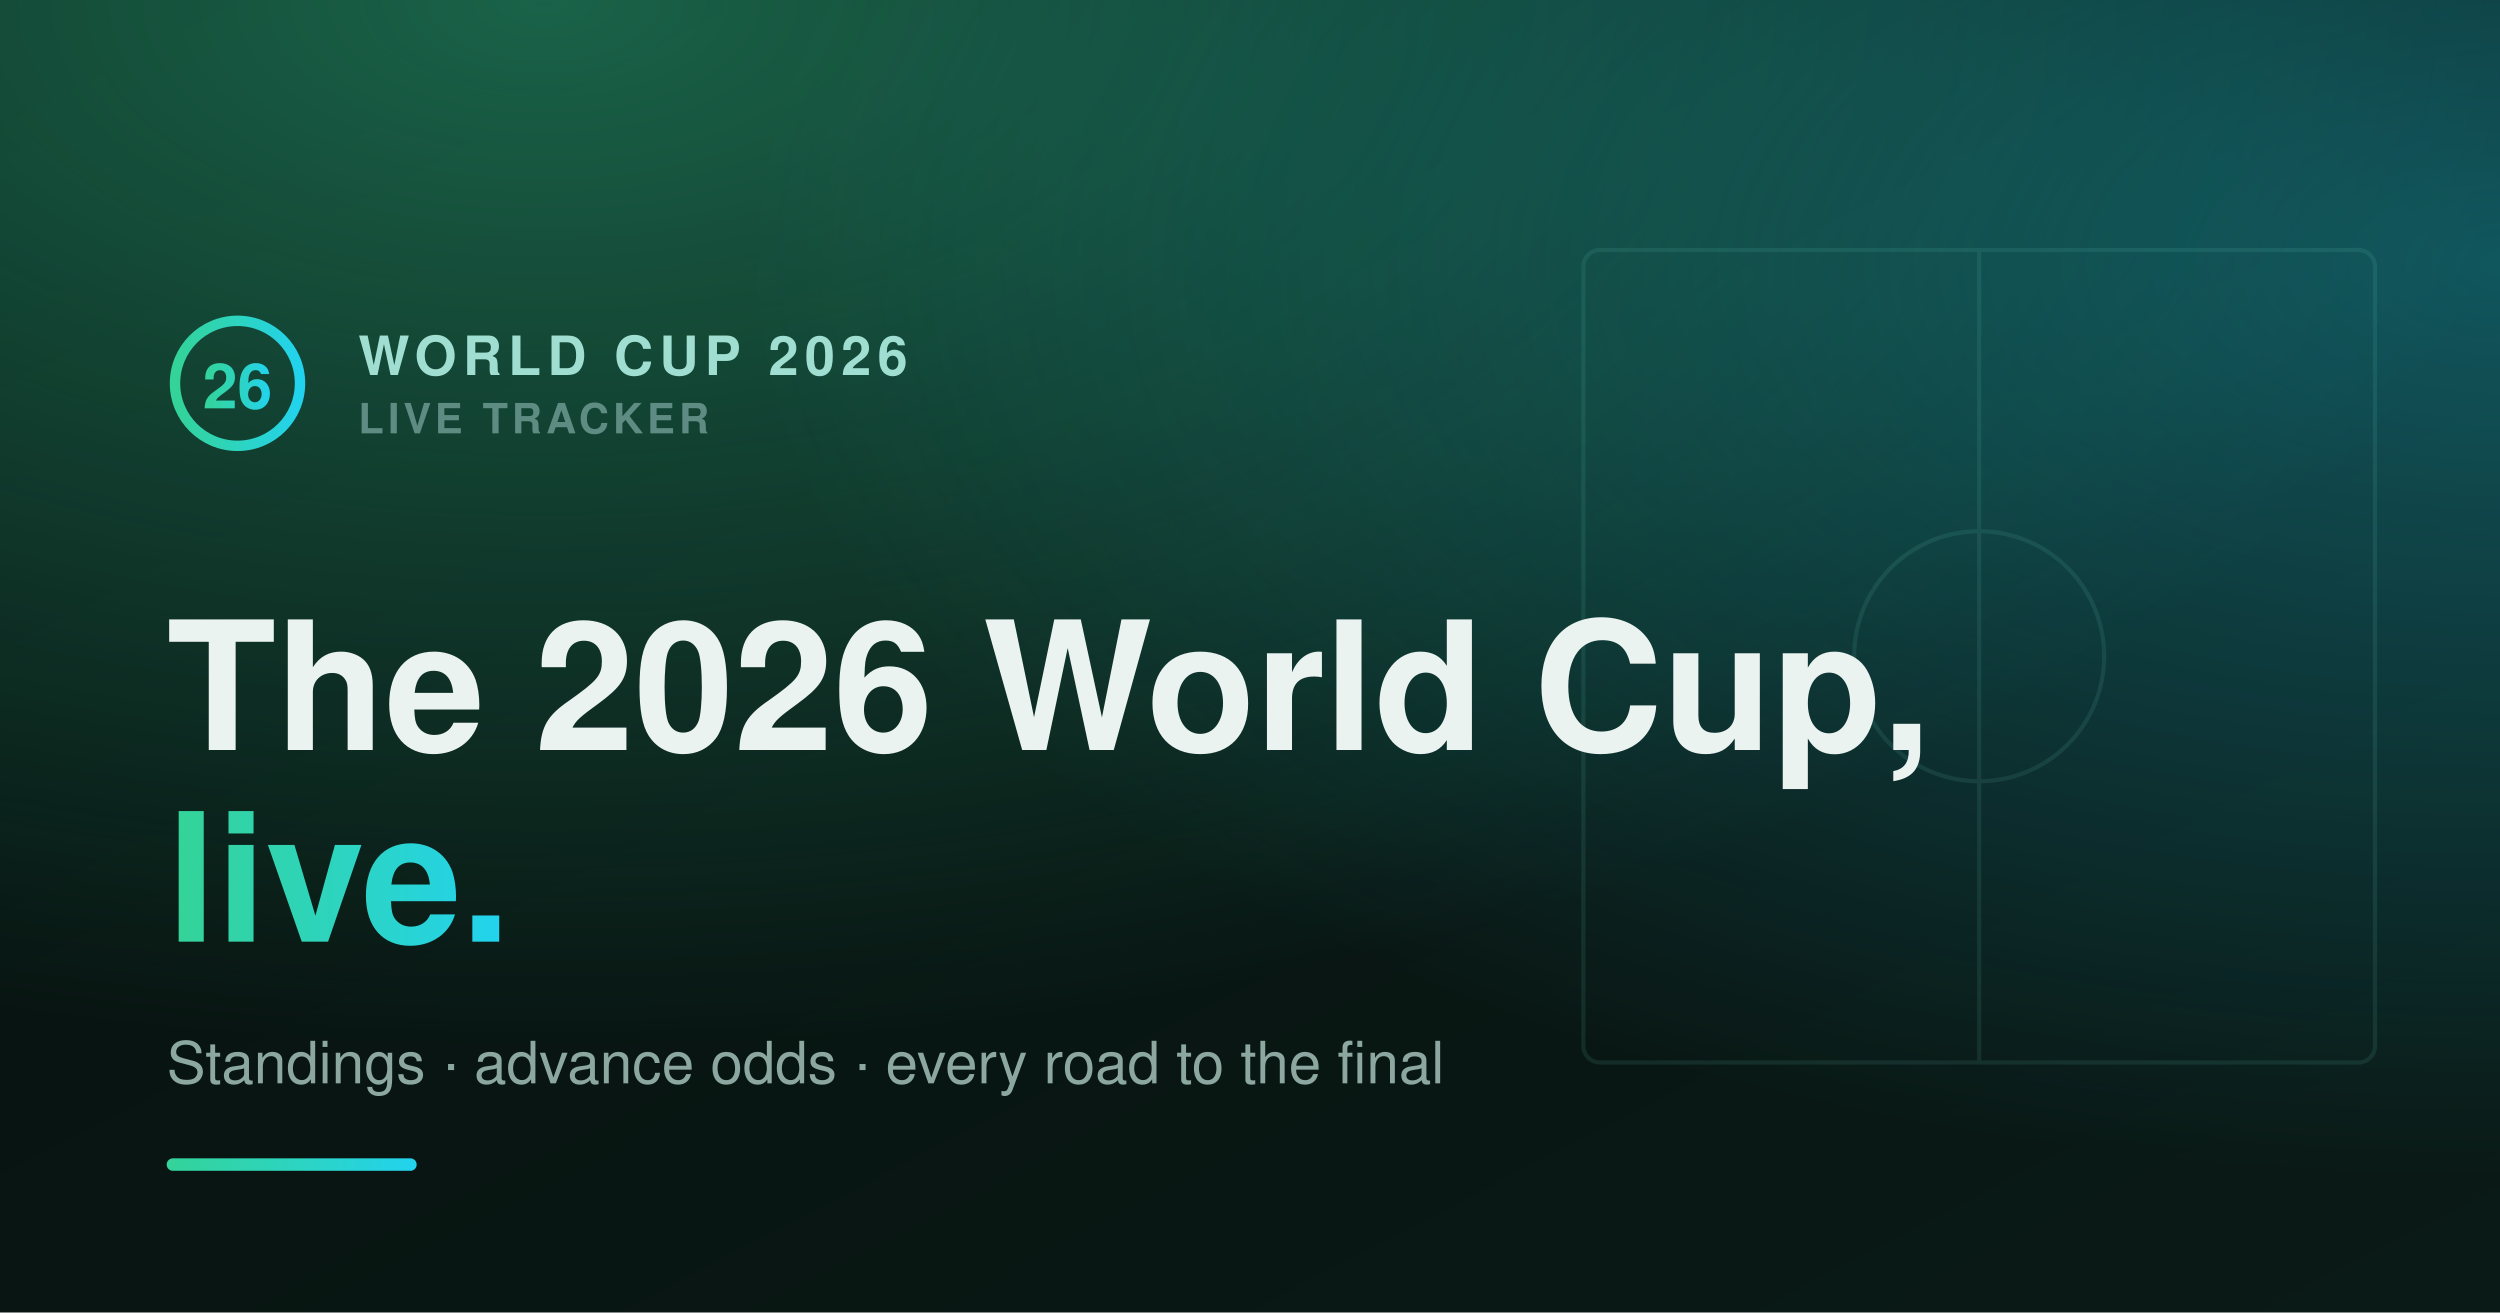
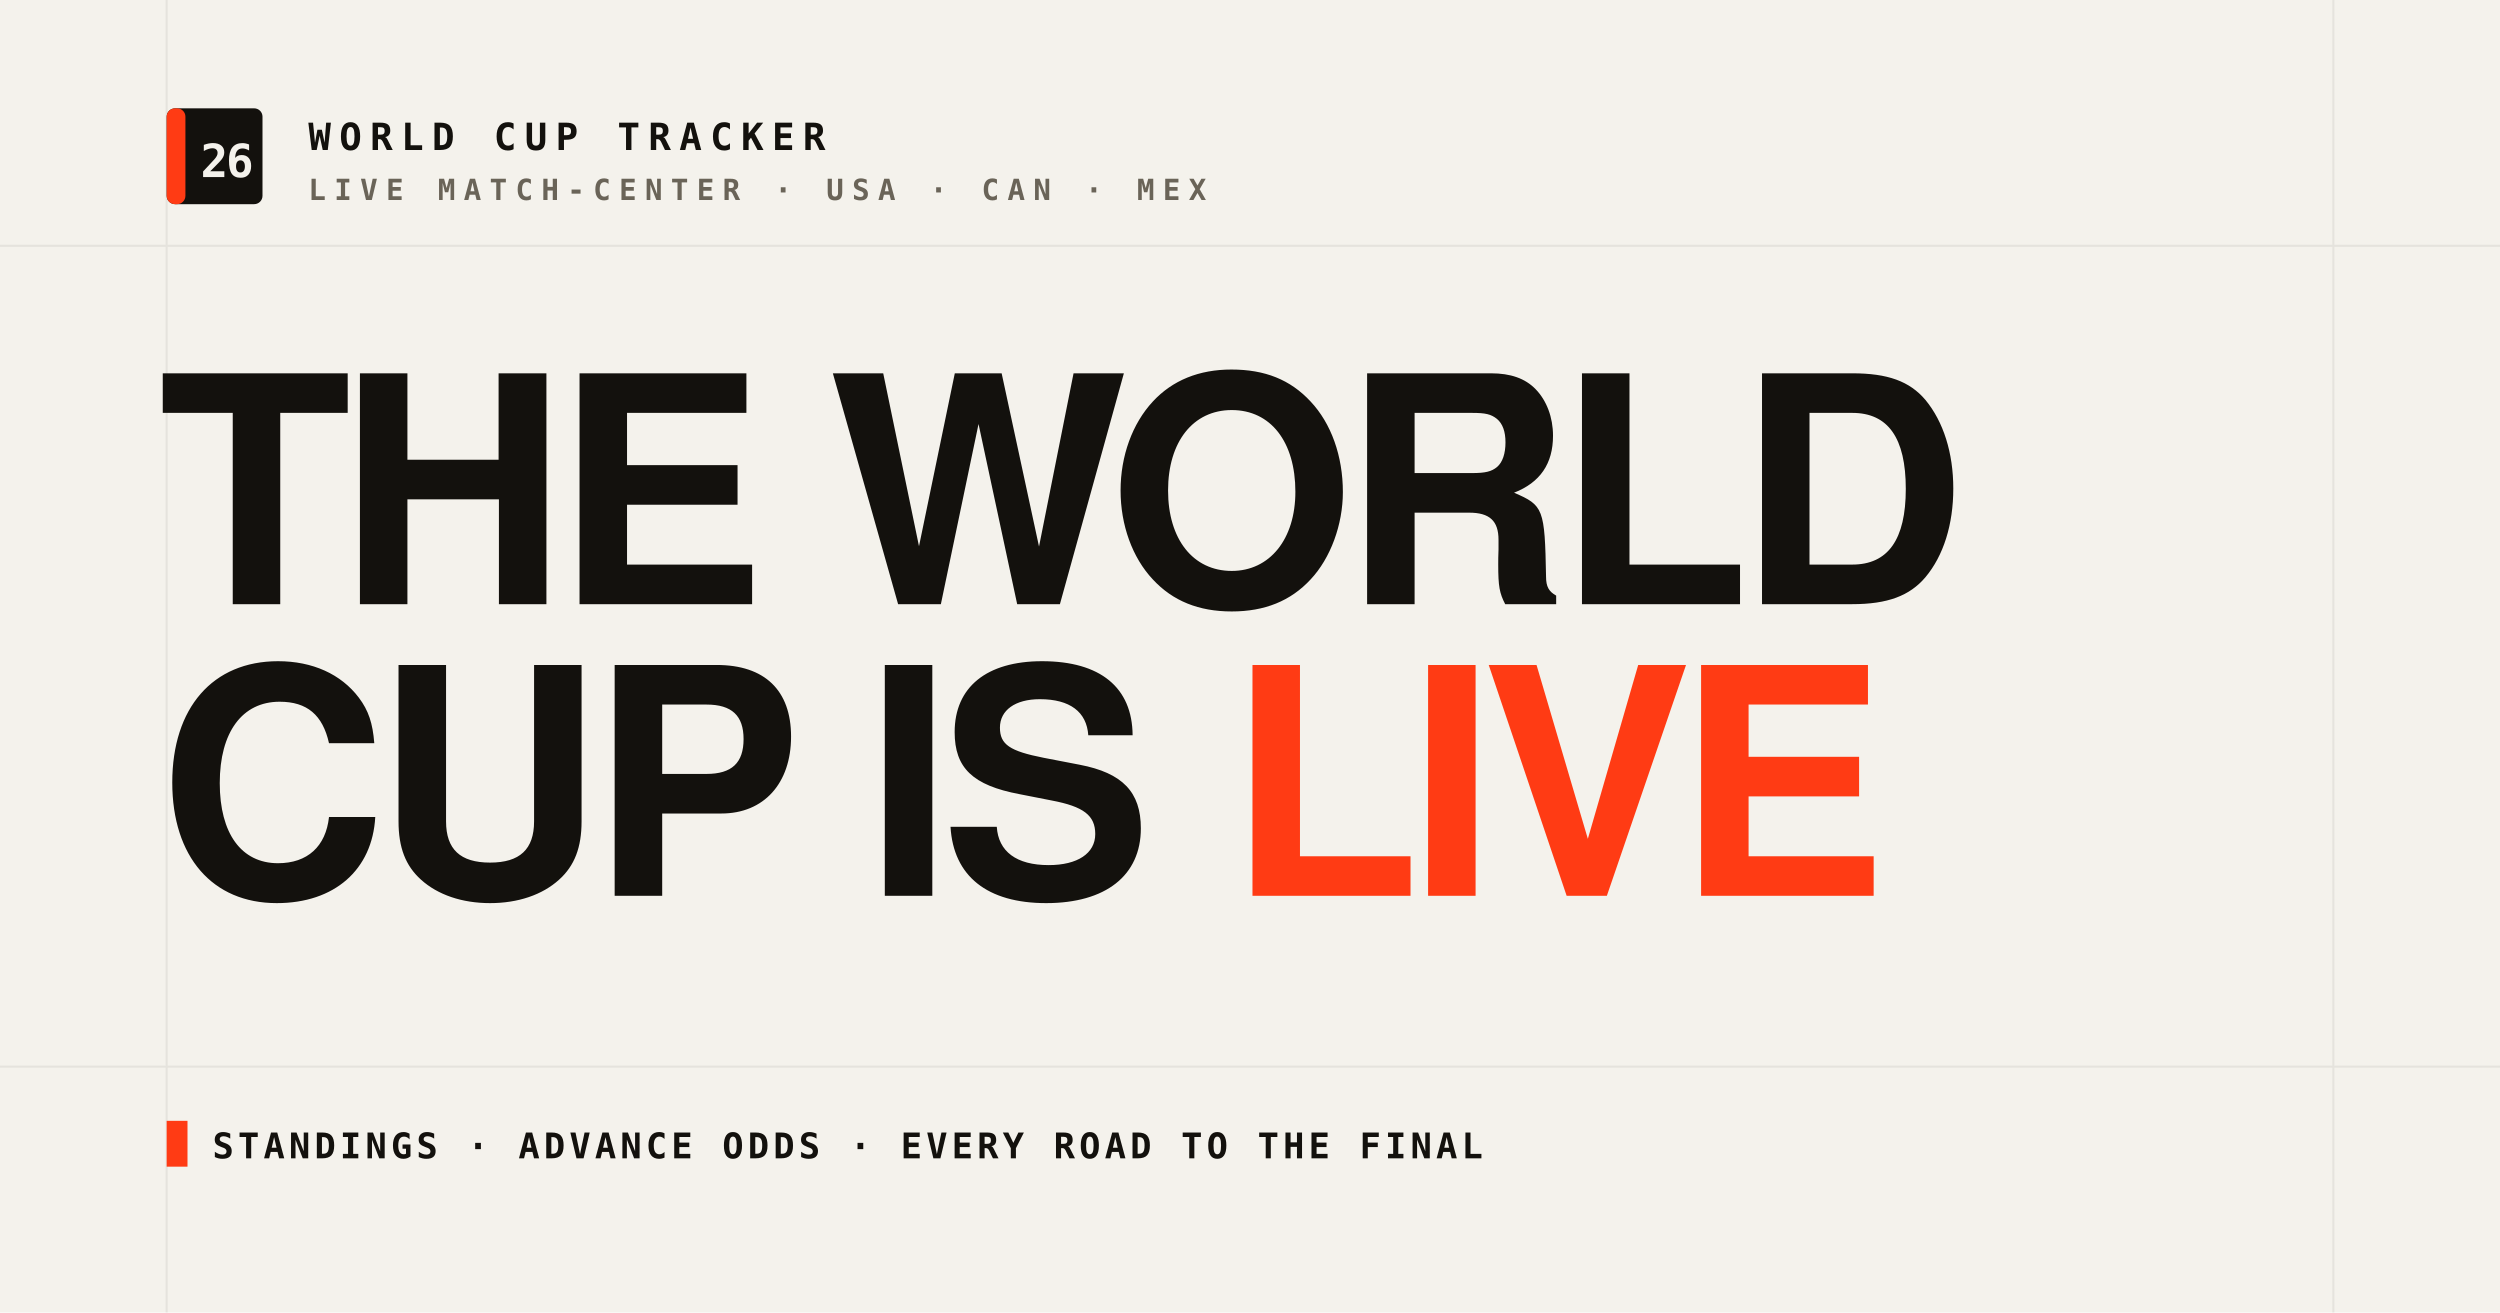
<svg xmlns="http://www.w3.org/2000/svg" viewBox="0 0 1200 630">
-   <defs>
-     <linearGradient id="og-bg" x1="0" y1="0" x2="1" y2="1">
-       <stop offset="0" stop-color="#06100e" />
-       <stop offset="1" stop-color="#0a1a16" />
-     </linearGradient>
-     <linearGradient id="og-grad" x1="0" y1="0" x2="1" y2="0">
-       <stop offset="0" stop-color="#34d399" />
-       <stop offset=".5" stop-color="#2dd4bf" />
-       <stop offset="1" stop-color="#22d3ee" />
-     </linearGradient>
-     <radialGradient id="og-glow" cx="22%" cy="0%" r="80%">
-       <stop offset="0" stop-color="#34d399" stop-opacity=".42" />
-       <stop offset="1" stop-color="#34d399" stop-opacity="0" />
-     </radialGradient>
-     <radialGradient id="og-glow2" cx="100%" cy="20%" r="70%">
-       <stop offset="0" stop-color="#22d3ee" stop-opacity=".34" />
-       <stop offset="1" stop-color="#22d3ee" stop-opacity="0" />
-     </radialGradient>
-   </defs>
-   <rect width="1200" height="630" fill="url(#og-bg)" />
-   <rect width="1200" height="630" fill="url(#og-glow)" />
-   <rect width="1200" height="630" fill="url(#og-glow2)" />
-   <g opacity=".10" stroke="#7fe9d6" stroke-width="2" fill="none">
-     <rect x="760" y="120" width="380" height="390" rx="8" />
-     <line x1="950" y1="120" x2="950" y2="510" />
-     <circle cx="950" cy="315" r="60" />
+   <rect width="1200" height="630" fill="#F4F2EC" />
+   <g stroke="#13110D" stroke-width="1" opacity=".07">
+     <line x1="0" y1="118" x2="1200" y2="118" />
+     <line x1="0" y1="512" x2="1200" y2="512" />
+     <line x1="80" y1="0" x2="80" y2="630" />
+     <line x1="1120" y1="0" x2="1120" y2="630" />
  </g>
-   <g transform="translate(80,150)">
-     <circle cx="34" cy="34" r="30" fill="none" stroke="url(#og-grad)" stroke-width="5" />
-     <text x="34" y="46" text-anchor="middle" font-family="Helvetica,Arial,sans-serif" font-weight="800" font-size="30" fill="url(#og-grad)">26</text>
-     <text x="92" y="30" font-family="Helvetica,Arial,sans-serif" font-weight="800" font-size="26" fill="#9fded0" letter-spacing="3">WORLD CUP 2026</text>
-     <text x="92" y="58" font-family="Helvetica,Arial,sans-serif" font-weight="600" font-size="20" fill="#5f8c82" letter-spacing="2">LIVE TRACKER</text>
+   <g transform="translate(80,52)">
+     <rect width="46" height="46" rx="4" fill="#13110D" />
+     <rect width="9" height="46" rx="4" fill="#FF3B14" />
+     <text x="29" y="33" text-anchor="middle" font-family="ui-monospace,Menlo,monospace" font-weight="800" font-size="22" fill="#F4F2EC" letter-spacing="-1">26</text>
+     <text x="68" y="20" font-family="ui-monospace,Menlo,monospace" font-weight="700" font-size="18" fill="#13110D" letter-spacing="4">WORLD CUP TRACKER</text>
+     <text x="68" y="44" font-family="ui-monospace,Menlo,monospace" font-weight="600" font-size="14" fill="#6A6458" letter-spacing="4">LIVE MATCH-CENTER · USA · CAN · MEX</text>
  </g>
-   <text x="80" y="360" font-family="Helvetica,Arial,sans-serif" font-weight="800" font-size="86" fill="#eaf3f0">The 2026 World Cup,</text>
-   <text x="80" y="452" font-family="Helvetica,Arial,sans-serif" font-weight="800" font-size="86" fill="url(#og-grad)">live.</text>
-   <text x="80" y="520" font-family="Helvetica,Arial,sans-serif" font-weight="500" font-size="28" fill="#8ba79f">Standings · advance odds · every road to the final</text>
-   <rect x="80" y="556" width="120" height="6" rx="3" fill="url(#og-grad)" />
+   <text x="76" y="290" font-family="Helvetica,Arial,sans-serif" font-weight="800" font-size="152" fill="#13110D" letter-spacing="-6">THE WORLD</text>
+   <text x="76" y="430" font-family="Helvetica,Arial,sans-serif" font-weight="800" font-size="152" fill="#13110D" letter-spacing="-6">CUP IS <tspan fill="#FF3B14">LIVE</tspan>
+   </text>
+   <g transform="translate(80,556)" font-family="ui-monospace,Menlo,monospace" font-weight="700" font-size="17" letter-spacing="2">
+     <rect x="0" y="-18" width="10" height="22" fill="#FF3B14" />
+     <text x="22" y="0" fill="#13110D">STANDINGS · ADVANCE ODDS · EVERY ROAD TO THE FINAL</text>
+   </g>
</svg>
